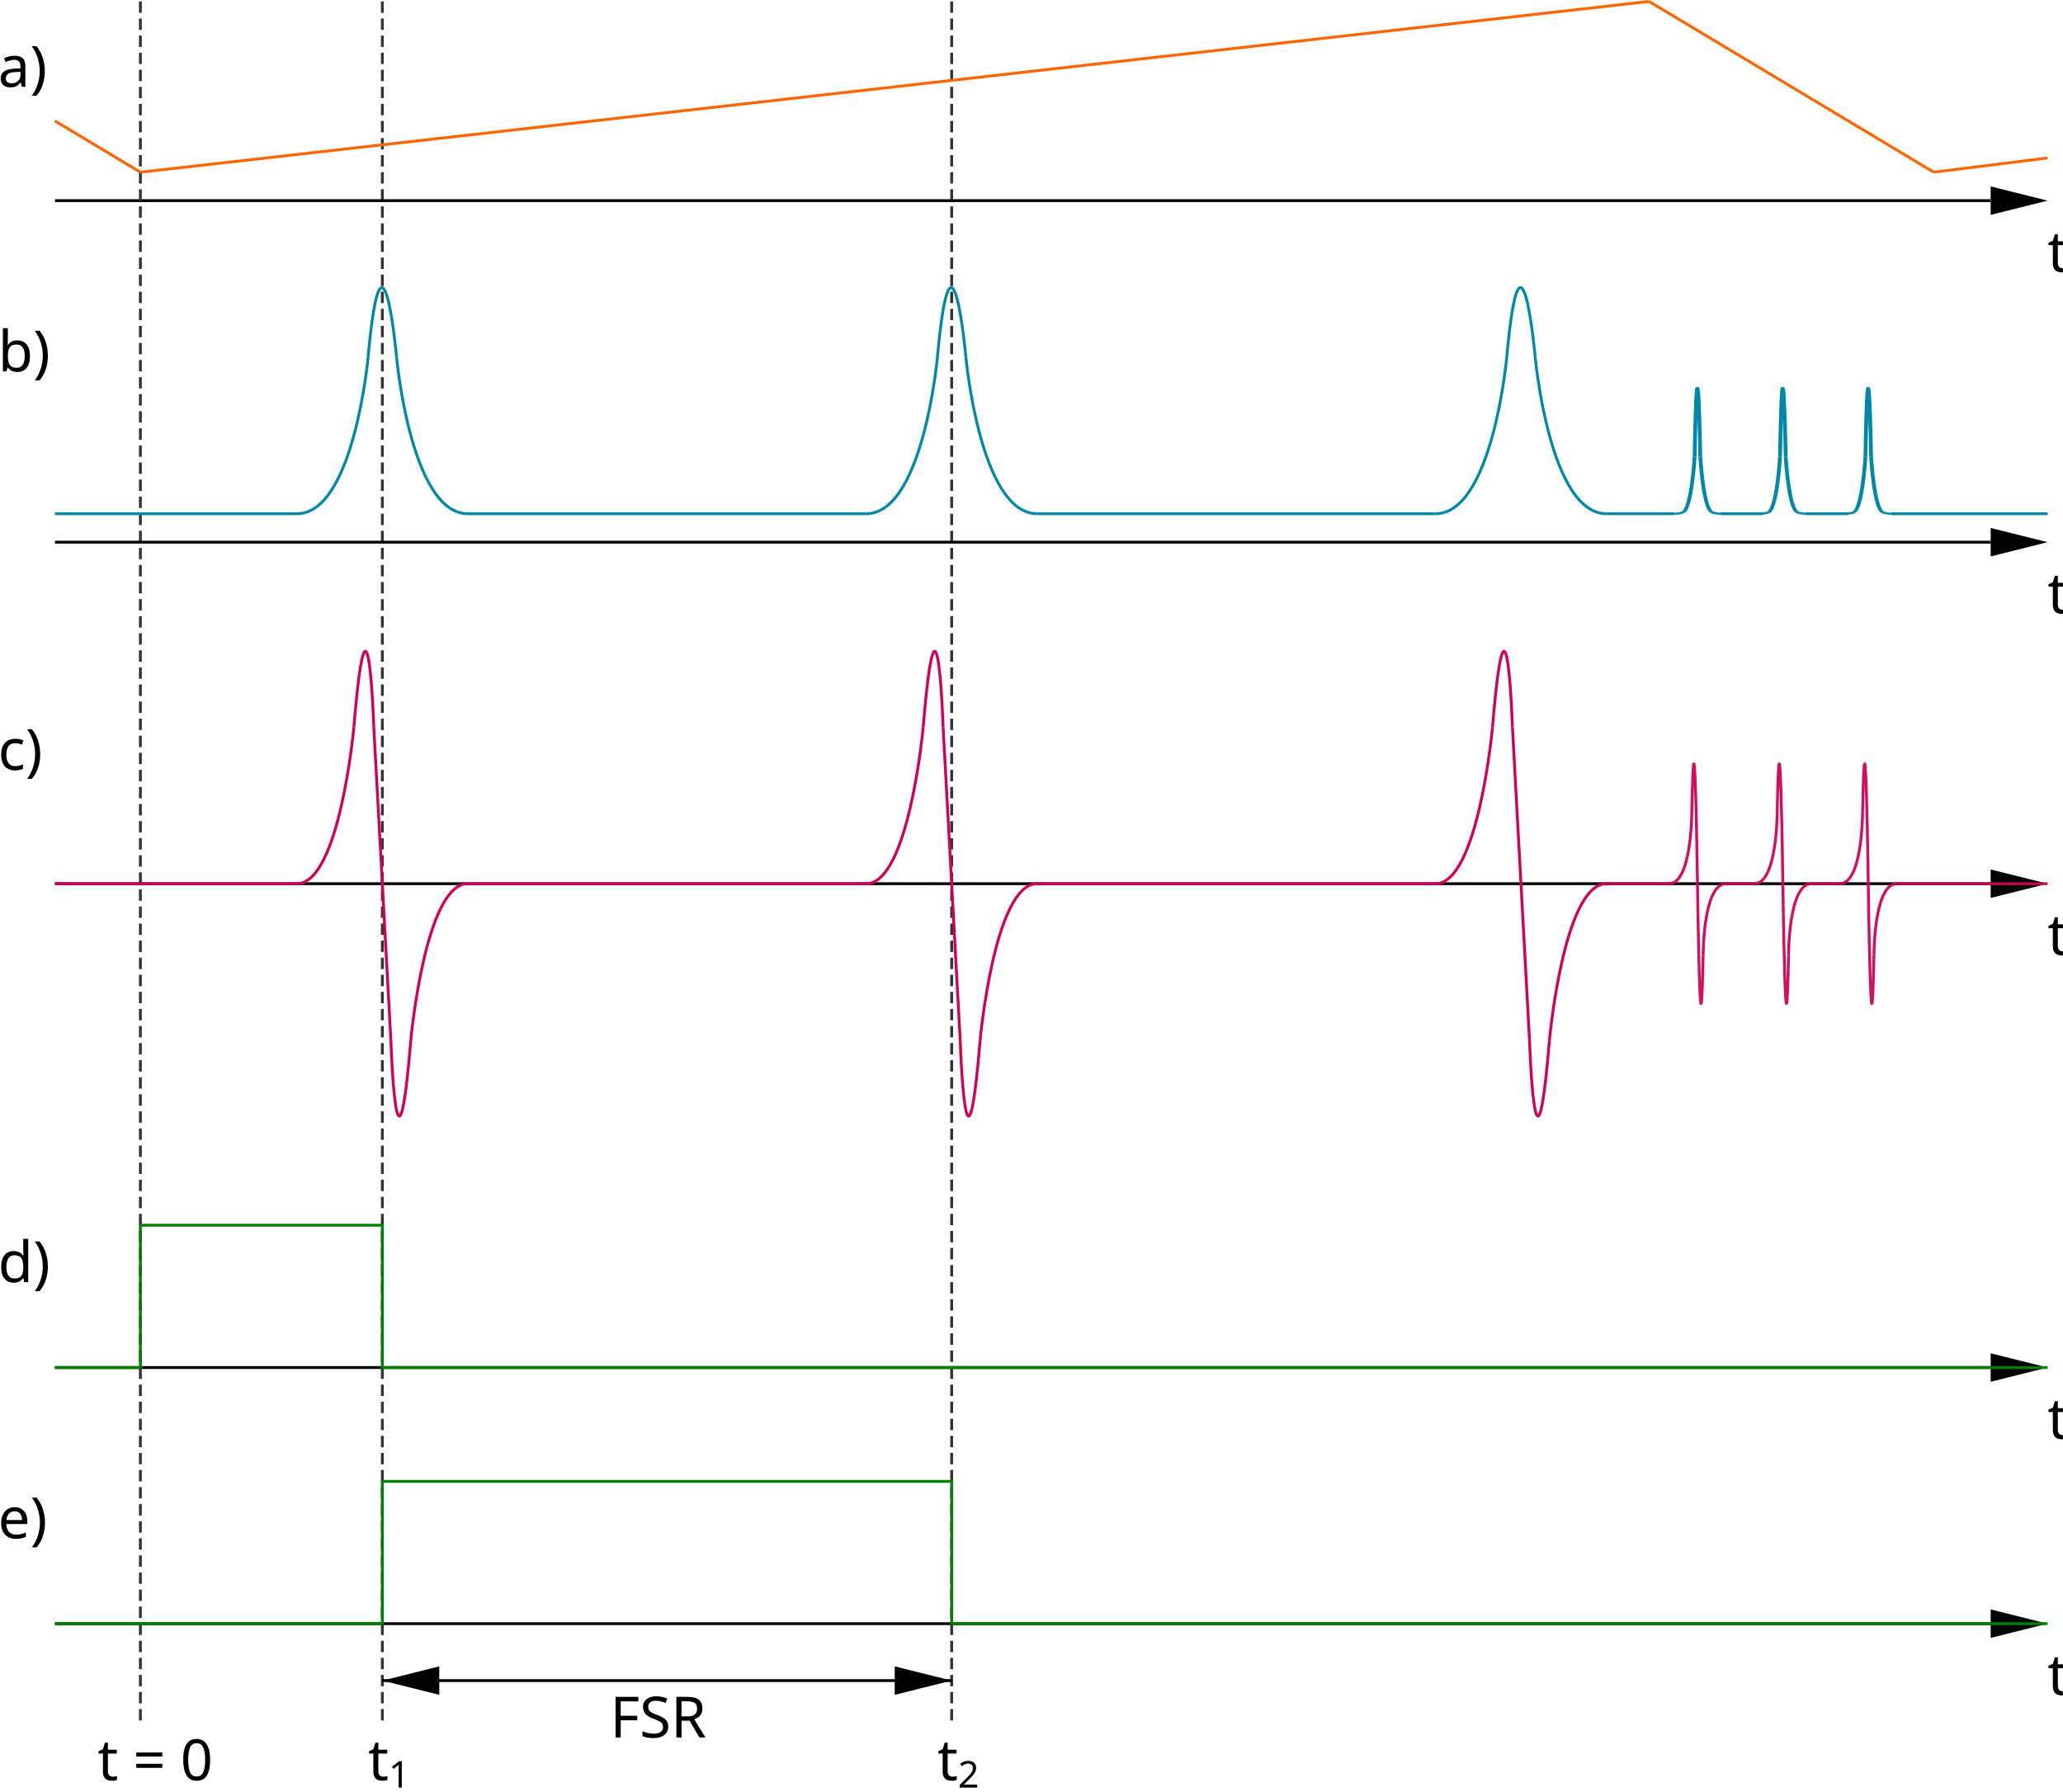
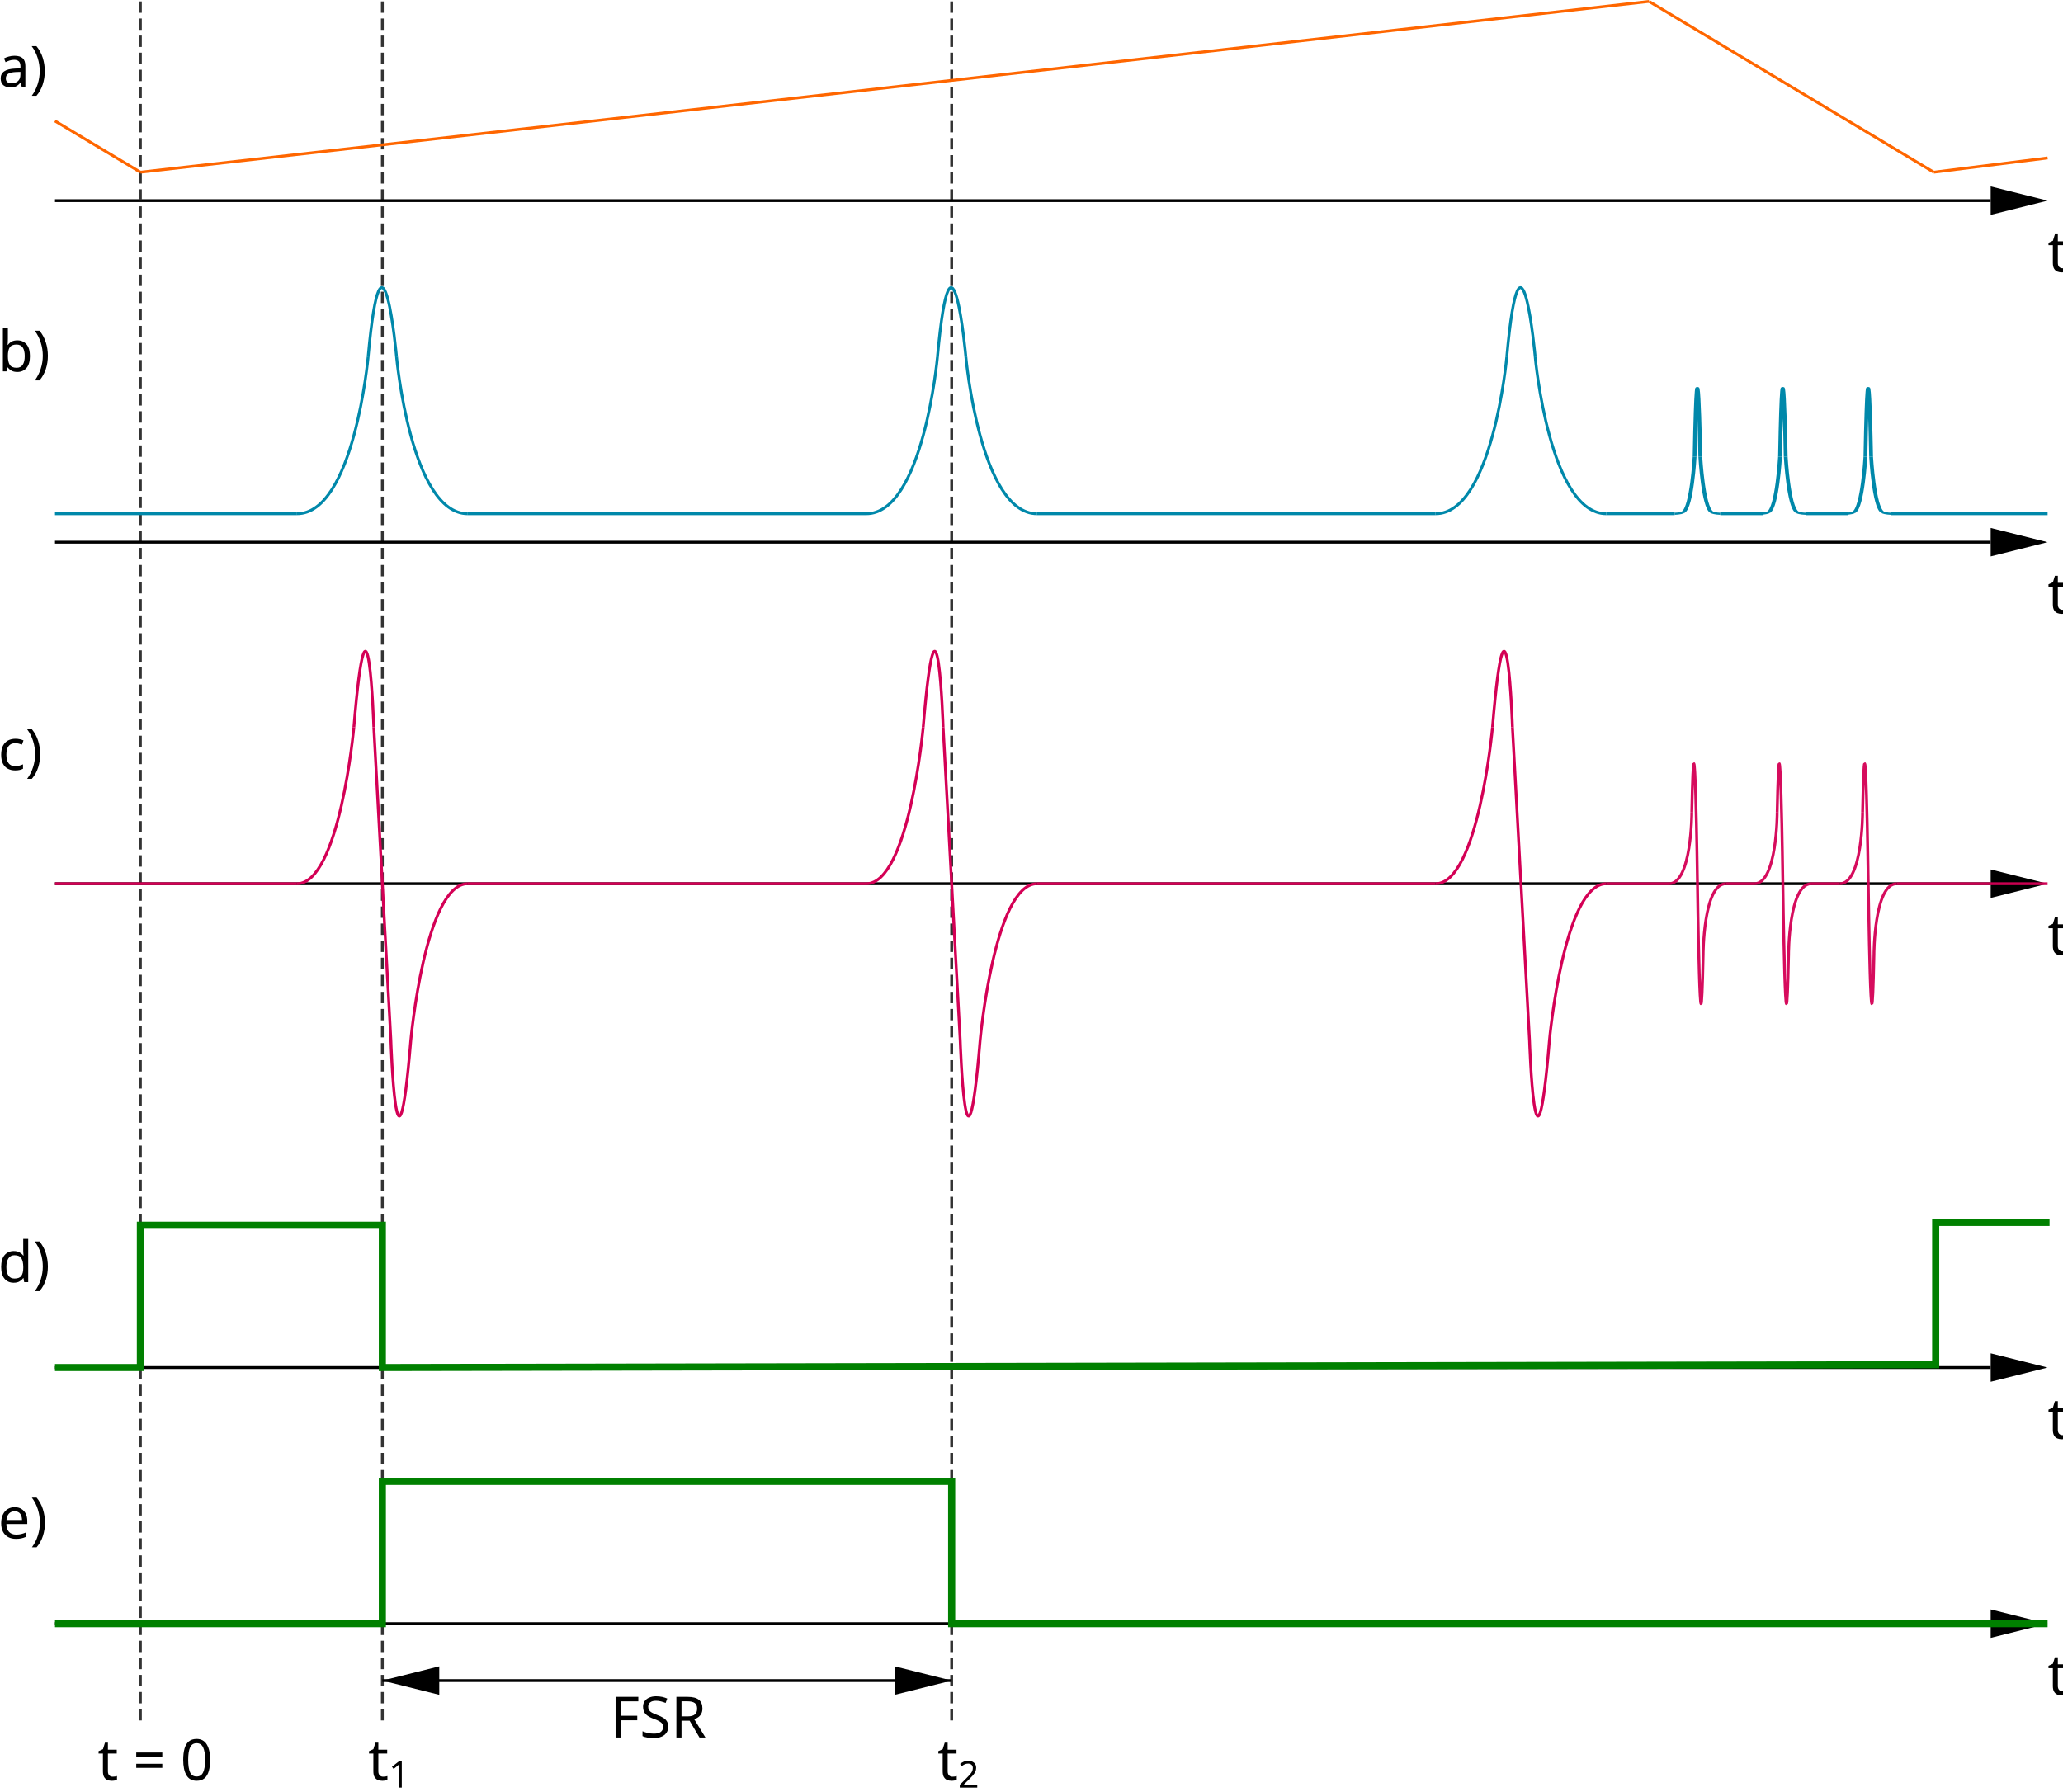
<svg xmlns="http://www.w3.org/2000/svg" width="724.727" height="629.5" id="svg3048" version="1.1">
  <defs id="defs3050" />
  <g id="layer1" transform="translate(-10.68359,-11.86218)">
    <path style="fill:#333333;stroke:#333333;stroke-width:1;stroke-linecap:butt;stroke-linejoin:miter;stroke-miterlimit:4;stroke-opacity:1;stroke-dasharray:4, 2;stroke-dashoffset:0" d="m 345,12.362 0,605" id="path3082-7-2" />
    <path style="fill:#333333;stroke:#333333;stroke-width:1;stroke-linecap:butt;stroke-linejoin:miter;stroke-miterlimit:4;stroke-opacity:1;stroke-dasharray:4, 2;stroke-dashoffset:0" d="m 145,12.362 0,605" id="path3082-7" />
    <path style="fill:none;stroke:#000000;stroke-width:1px;stroke-linecap:butt;stroke-linejoin:miter;stroke-opacity:1" d="m 30,82.362 680,0" id="path3058" />
    <path style="fill:#000000;fill-opacity:1;stroke:none" d="m 730,82.362 -20,5 0,-10 z" id="path3813-51-4-6-0-0" />
    <text xml:space="preserve" style="font-size:40px;font-style:normal;font-weight:normal;line-height:125%;letter-spacing:0px;word-spacing:0px;fill:#000000;fill-opacity:1;stroke:none;font-family:Sans" x="730" y="107.362" id="text3078">
      <tspan id="tspan3080" x="730" y="107.362" style="font-size:20px">t</tspan>
    </text>
    <path style="fill:#333333;stroke:#333333;stroke-width:1;stroke-linecap:butt;stroke-linejoin:miter;stroke-miterlimit:4;stroke-opacity:1;stroke-dasharray:4, 2;stroke-dashoffset:0" d="M 60,12.362 60,617.362" id="path3082" />
    <path style="fill:#0088aa;stroke:#ff6600;stroke-width:1px;stroke-linecap:butt;stroke-linejoin:miter;stroke-opacity:1" d="m 60,72.362 530,-60" id="path3852" />
    <path style="fill:#0088aa;stroke:#ff6600;stroke-width:1px;stroke-linecap:butt;stroke-linejoin:miter;stroke-opacity:1" d="m 590,12.362 100,60" id="path3854" />
    <path style="fill:#0088aa;stroke:#ff6600;stroke-width:1px;stroke-linecap:butt;stroke-linejoin:miter;stroke-opacity:1" d="m 690,72.362 40,-5" id="path3856" />
    <path style="fill:none;stroke:#000000;stroke-width:1px;stroke-linecap:butt;stroke-linejoin:miter;stroke-opacity:1" d="m 30,202.362 680,0" id="path3058-1" />
    <path style="fill:#000000;fill-opacity:1;stroke:none" d="m 730,202.362 -20,5 0,-10 z" id="path3813-51-4-6-0-0-7" />
    <text xml:space="preserve" style="font-size:40px;font-style:normal;font-weight:normal;line-height:125%;letter-spacing:0px;word-spacing:0px;fill:#000000;fill-opacity:1;stroke:none;font-family:Sans" x="730" y="227.362" id="text3078-4">
      <tspan id="tspan3080-0" x="730" y="227.362" style="font-size:20px">t</tspan>
    </text>
    <g id="g3963" transform="translate(-40,10)" style="stroke:#0088aa">
      <path id="path3885" d="m 155,182.362 c 20,0 25,-55 25,-55" style="fill:none;stroke:#0088aa;stroke-width:1px;stroke-linecap:butt;stroke-linejoin:miter;stroke-opacity:1" />
      <path id="path3885-9" d="m 215,182.362 c -20,0 -25,-55 -25,-55" style="fill:none;stroke:#0088aa;stroke-width:1px;stroke-linecap:butt;stroke-linejoin:miter;stroke-opacity:1" />
      <path id="path3961" d="m 180,127.362 c 5,-55 10,0 10,0" style="fill:none;stroke:#0088aa;stroke-width:1px;stroke-linecap:butt;stroke-linejoin:miter;stroke-opacity:1" />
    </g>
    <g id="g3963-8" transform="translate(160,10)" style="stroke:#0088aa">
      <path id="path3885-2" d="m 155,182.362 c 20,0 25,-55 25,-55" style="fill:none;stroke:#0088aa;stroke-width:1px;stroke-linecap:butt;stroke-linejoin:miter;stroke-opacity:1" />
      <path id="path3885-9-4" d="m 215,182.362 c -20,0 -25,-55 -25,-55" style="fill:none;stroke:#0088aa;stroke-width:1px;stroke-linecap:butt;stroke-linejoin:miter;stroke-opacity:1" />
      <path id="path3961-5" d="m 180,127.362 c 5,-55 10,0 10,0" style="fill:none;stroke:#0088aa;stroke-width:1px;stroke-linecap:butt;stroke-linejoin:miter;stroke-opacity:1" />
    </g>
    <g id="g3963-8-1" transform="translate(360,10)" style="stroke:#0088aa">
      <path id="path3885-2-5" d="m 155,182.362 c 20,0 25,-55 25,-55" style="fill:none;stroke:#0088aa;stroke-width:1px;stroke-linecap:butt;stroke-linejoin:miter;stroke-opacity:1" />
      <path id="path3885-9-4-2" d="m 215,182.362 c -20,0 -25,-55 -25,-55" style="fill:none;stroke:#0088aa;stroke-width:1px;stroke-linecap:butt;stroke-linejoin:miter;stroke-opacity:1" />
      <path id="path3961-5-7" d="m 180,127.362 c 5,-55 10,0 10,0" style="fill:none;stroke:#0088aa;stroke-width:1px;stroke-linecap:butt;stroke-linejoin:miter;stroke-opacity:1" />
    </g>
    <path style="fill:none;stroke:#0088aa;stroke-width:1px;stroke-linecap:butt;stroke-linejoin:miter;stroke-opacity:1" d="m 115,192.362 -85,0" id="path4118" />
    <path style="fill:none;stroke:#0088aa;stroke-width:1px;stroke-linecap:butt;stroke-linejoin:miter;stroke-opacity:1" d="m 175,192.362 140,0" id="path4120" />
    <path style="fill:none;stroke:#0088aa;stroke-width:1px;stroke-linecap:butt;stroke-linejoin:miter;stroke-opacity:1" d="m 375,192.362 140,0" id="path4122" />
    <path style="fill:none;stroke:#0088aa;stroke-width:0.98px;stroke-linecap:butt;stroke-linejoin:miter;stroke-opacity:1" d="m 575,192.362 24,0" id="path4124" />
    <path style="fill:none;stroke:#0088aa;stroke-width:1px;stroke-linecap:butt;stroke-linejoin:miter;stroke-opacity:1" d="m 675,192.362 55,0" id="path4234" />
    <path style="fill:#0088aa;stroke:#ff6600;stroke-width:1px;stroke-linecap:butt;stroke-linejoin:miter;stroke-opacity:1" d="m 60,72.362 -30,-18" id="path4236" />
    <path style="fill:none;stroke:#000000;stroke-width:1px;stroke-linecap:butt;stroke-linejoin:miter;stroke-opacity:1" d="m 30,322.362 680,0" id="path3058-1-8" />
    <path style="fill:#000000;fill-opacity:1;stroke:none" d="m 730,322.362 -20,5 0,-10 z" id="path3813-51-4-6-0-0-7-7" />
    <text xml:space="preserve" style="font-size:40px;font-style:normal;font-weight:normal;line-height:125%;letter-spacing:0px;word-spacing:0px;fill:#000000;fill-opacity:1;stroke:none;font-family:Sans" x="730" y="347.362" id="text3078-4-4">
      <tspan id="tspan3080-0-2" x="730" y="347.362" style="font-size:20px">t</tspan>
    </text>
    <g id="g4320" style="stroke:#d40055">
      <path id="path4291" d="m 115,322.362 c 15,0 20,-55 20,-55" style="fill:none;stroke:#d40055;stroke-width:1px;stroke-linecap:butt;stroke-linejoin:miter;stroke-opacity:1" />
      <path id="path4295" d="m 135,267.362 c 5,-60 7,0 7,0" style="fill:none;stroke:#d40055;stroke-width:1px;stroke-linecap:butt;stroke-linejoin:miter;stroke-opacity:1" />
      <path id="path4297" d="m 148,377.362 -6,-110" style="fill:none;stroke:#d40055;stroke-width:1px;stroke-linecap:butt;stroke-linejoin:miter;stroke-opacity:1" />
      <path id="path4291-7" d="m 175,322.362 c -15,0 -20,55 -20,55" style="fill:none;stroke:#d40055;stroke-width:1px;stroke-linecap:butt;stroke-linejoin:miter;stroke-opacity:1" />
      <path id="path4295-9" d="m 155,377.362 c -5,60 -7,0 -7,0" style="fill:none;stroke:#d40055;stroke-width:1px;stroke-linecap:butt;stroke-linejoin:miter;stroke-opacity:1" />
    </g>
    <g transform="translate(200,2.6171874e-6)" id="g4320-3" style="stroke:#d40055">
      <path id="path4291-1" d="m 115,322.362 c 15,0 20,-55 20,-55" style="fill:none;stroke:#d40055;stroke-width:1px;stroke-linecap:butt;stroke-linejoin:miter;stroke-opacity:1" />
      <path id="path4295-98" d="m 135,267.362 c 5,-60 7,0 7,0" style="fill:none;stroke:#d40055;stroke-width:1px;stroke-linecap:butt;stroke-linejoin:miter;stroke-opacity:1" />
      <path id="path4297-6" d="m 148,377.362 -6,-110" style="fill:none;stroke:#d40055;stroke-width:1px;stroke-linecap:butt;stroke-linejoin:miter;stroke-opacity:1" />
      <path id="path4291-7-5" d="m 175,322.362 c -15,0 -20,55 -20,55" style="fill:none;stroke:#d40055;stroke-width:1px;stroke-linecap:butt;stroke-linejoin:miter;stroke-opacity:1" />
      <path id="path4295-9-0" d="m 155,377.362 c -5,60 -7,0 -7,0" style="fill:none;stroke:#d40055;stroke-width:1px;stroke-linecap:butt;stroke-linejoin:miter;stroke-opacity:1" />
    </g>
    <g transform="translate(400,2.6171874e-6)" id="g4320-3-8" style="stroke:#d40055">
      <path id="path4291-1-6" d="m 115,322.362 c 15,0 20,-55 20,-55" style="fill:none;stroke:#d40055;stroke-width:1px;stroke-linecap:butt;stroke-linejoin:miter;stroke-opacity:1" />
      <path id="path4295-98-0" d="m 135,267.362 c 5,-60 7,0 7,0" style="fill:none;stroke:#d40055;stroke-width:1px;stroke-linecap:butt;stroke-linejoin:miter;stroke-opacity:1" />
      <path id="path4297-6-2" d="m 148,377.362 -6,-110" style="fill:none;stroke:#d40055;stroke-width:1px;stroke-linecap:butt;stroke-linejoin:miter;stroke-opacity:1" />
      <path id="path4291-7-5-4" d="m 175,322.362 c -15,0 -20,55 -20,55" style="fill:none;stroke:#d40055;stroke-width:1px;stroke-linecap:butt;stroke-linejoin:miter;stroke-opacity:1" />
      <path id="path4295-9-0-8" d="m 155,377.362 c -5,60 -7,0 -7,0" style="fill:none;stroke:#d40055;stroke-width:1px;stroke-linecap:butt;stroke-linejoin:miter;stroke-opacity:1" />
    </g>
    <path style="fill:none;stroke:#d40055;stroke-width:1px;stroke-linecap:butt;stroke-linejoin:miter;stroke-opacity:1" d="m 115,322.362 -85,0" id="path4411" />
    <path style="fill:none;stroke:#d40055;stroke-width:1px;stroke-linecap:butt;stroke-linejoin:miter;stroke-opacity:1" d="m 175,322.362 140,0" id="path4413" />
    <path style="fill:none;stroke:#d40055;stroke-width:1px;stroke-linecap:butt;stroke-linejoin:miter;stroke-opacity:1" d="m 375,322.362 140,0" id="path4415" />
    <g id="g4448" style="stroke:#0088aa;stroke-width:1.342;stroke-miterlimit:4;stroke-opacity:1;stroke-dasharray:none" transform="matrix(1,0,0,0.5555246,0,85.50025)">
      <path id="path4419" d="m 602,191.362 c 3,-3 4,-35 4,-35" style="fill:none;stroke:#0088aa;stroke-width:1.342;stroke-linecap:butt;stroke-linejoin:miter;stroke-miterlimit:4;stroke-opacity:1;stroke-dasharray:none" />
      <path id="path4423" d="m 602,191.362 c -1,1 -3,1 -3,1" style="fill:none;stroke:#0088aa;stroke-width:1.342;stroke-linecap:butt;stroke-linejoin:miter;stroke-miterlimit:4;stroke-opacity:1;stroke-dasharray:none" />
      <path id="path4419-6" d="m 612,191.362 c -3,-3 -4,-35 -4,-35" style="fill:none;stroke:#0088aa;stroke-width:1.342;stroke-linecap:butt;stroke-linejoin:miter;stroke-miterlimit:4;stroke-opacity:1;stroke-dasharray:none" />
      <path id="path4423-5" d="m 612,191.362 c 1,1 3,1 3,1" style="fill:none;stroke:#0088aa;stroke-width:1.342;stroke-linecap:butt;stroke-linejoin:miter;stroke-miterlimit:4;stroke-opacity:1;stroke-dasharray:none" />
      <path id="path4446" d="m 606,156.362 c 0.998,-97.836 1.998,-0.002 1.998,-0.002" style="fill:none;stroke:#0088aa;stroke-width:1.342;stroke-linecap:butt;stroke-linejoin:miter;stroke-miterlimit:4;stroke-opacity:1;stroke-dasharray:none" />
    </g>
    <g transform="matrix(1,0,0,0.5555247,30,85.50024)" id="g4448-0" style="stroke:#0088aa;stroke-width:1.342;stroke-miterlimit:4;stroke-opacity:1;stroke-dasharray:none">
      <path id="path4419-9" d="m 602,191.362 c 3,-3 4,-35 4,-35" style="fill:none;stroke:#0088aa;stroke-width:1.342;stroke-linecap:butt;stroke-linejoin:miter;stroke-miterlimit:4;stroke-opacity:1;stroke-dasharray:none" />
      <path id="path4423-0" d="m 602,191.362 c -1,1 -3,1 -3,1" style="fill:none;stroke:#0088aa;stroke-width:1.342;stroke-linecap:butt;stroke-linejoin:miter;stroke-miterlimit:4;stroke-opacity:1;stroke-dasharray:none" />
      <path id="path4419-6-0" d="m 612,191.362 c -3,-3 -4,-35 -4,-35" style="fill:none;stroke:#0088aa;stroke-width:1.342;stroke-linecap:butt;stroke-linejoin:miter;stroke-miterlimit:4;stroke-opacity:1;stroke-dasharray:none" />
      <path id="path4423-5-6" d="m 612,191.362 c 1,1 3,1 3,1" style="fill:none;stroke:#0088aa;stroke-width:1.342;stroke-linecap:butt;stroke-linejoin:miter;stroke-miterlimit:4;stroke-opacity:1;stroke-dasharray:none" />
      <path id="path4446-1" d="m 606,156.362 c 0.998,-97.836 1.998,-0.002 1.998,-0.002" style="fill:none;stroke:#0088aa;stroke-width:1.342;stroke-linecap:butt;stroke-linejoin:miter;stroke-miterlimit:4;stroke-opacity:1;stroke-dasharray:none" />
    </g>
    <g transform="matrix(1,0,0,0.5555247,60,85.50024)" id="g4448-3" style="stroke:#0088aa;stroke-width:1.342;stroke-miterlimit:4;stroke-opacity:1;stroke-dasharray:none">
      <path id="path4419-8" d="m 602,191.362 c 3,-3 4,-35 4,-35" style="fill:none;stroke:#0088aa;stroke-width:1.342;stroke-linecap:butt;stroke-linejoin:miter;stroke-miterlimit:4;stroke-opacity:1;stroke-dasharray:none" />
      <path id="path4423-9" d="m 602,191.362 c -1,1 -3,1 -3,1" style="fill:none;stroke:#0088aa;stroke-width:1.342;stroke-linecap:butt;stroke-linejoin:miter;stroke-miterlimit:4;stroke-opacity:1;stroke-dasharray:none" />
      <path id="path4419-6-3" d="m 612,191.362 c -3,-3 -4,-35 -4,-35" style="fill:none;stroke:#0088aa;stroke-width:1.342;stroke-linecap:butt;stroke-linejoin:miter;stroke-miterlimit:4;stroke-opacity:1;stroke-dasharray:none" />
      <path id="path4423-5-4" d="m 612,191.362 c 1,1 3,1 3,1" style="fill:none;stroke:#0088aa;stroke-width:1.342;stroke-linecap:butt;stroke-linejoin:miter;stroke-miterlimit:4;stroke-opacity:1;stroke-dasharray:none" />
      <path id="path4446-4" d="m 606,156.362 c 0.998,-97.836 1.998,-0.002 1.998,-0.002" style="fill:none;stroke:#0088aa;stroke-width:1.342;stroke-linecap:butt;stroke-linejoin:miter;stroke-miterlimit:4;stroke-opacity:1;stroke-dasharray:none" />
    </g>
    <path style="fill:none;stroke:#0088aa;stroke-width:1px;stroke-linecap:butt;stroke-linejoin:miter;stroke-opacity:1" d="m 615,192.362 15,0" id="path4505" />
    <path style="fill:none;stroke:#0088aa;stroke-width:1px;stroke-linecap:butt;stroke-linejoin:miter;stroke-opacity:1" d="m 645,192.362 15,0" id="path4507" />
    <g id="g4618" transform="translate(-15,2.6171874e-6)" style="stroke:#d40055;stroke-opacity:0.953">
      <path id="path4593" d="m 612,322.362 c 8,0 8,-25 8,-25" style="fill:none;stroke:#d40055;stroke-width:1px;stroke-linecap:butt;stroke-linejoin:miter;stroke-opacity:0.953" />
      <path id="path4595" d="m 620,297.362 c 1,-50 2,25 2,25" style="fill:none;stroke:#d40055;stroke-width:1px;stroke-linecap:butt;stroke-linejoin:miter;stroke-opacity:0.953" />
      <path id="path4593-9" d="m 632,322.362 c -8,0 -8,25 -8,25" style="fill:none;stroke:#d40055;stroke-width:1px;stroke-linecap:butt;stroke-linejoin:miter;stroke-opacity:0.953" />
      <path id="path4595-8" d="m 624,347.362 c -1,50 -2,-25 -2,-25" style="fill:none;stroke:#d40055;stroke-width:1px;stroke-linecap:butt;stroke-linejoin:miter;stroke-opacity:0.953" />
    </g>
    <g id="g4618-4" transform="translate(15,2.6171874e-6)" style="stroke:#d40055;stroke-opacity:0.953">
      <path id="path4593-0" d="m 612,322.362 c 8,0 8,-25 8,-25" style="fill:none;stroke:#d40055;stroke-width:1px;stroke-linecap:butt;stroke-linejoin:miter;stroke-opacity:0.953" />
      <path id="path4595-7" d="m 620,297.362 c 1,-50 2,25 2,25" style="fill:none;stroke:#d40055;stroke-width:1px;stroke-linecap:butt;stroke-linejoin:miter;stroke-opacity:0.953" />
      <path id="path4593-9-6" d="m 632,322.362 c -8,0 -8,25 -8,25" style="fill:none;stroke:#d40055;stroke-width:1px;stroke-linecap:butt;stroke-linejoin:miter;stroke-opacity:0.953" />
      <path id="path4595-8-3" d="m 624,347.362 c -1,50 -2,-25 -2,-25" style="fill:none;stroke:#d40055;stroke-width:1px;stroke-linecap:butt;stroke-linejoin:miter;stroke-opacity:0.953" />
    </g>
    <g id="g4618-6" transform="translate(45,2.6171874e-6)" style="stroke:#d40055;stroke-opacity:0.953">
      <path id="path4593-1" d="m 612,322.362 c 8,0 8,-25 8,-25" style="fill:none;stroke:#d40055;stroke-width:1px;stroke-linecap:butt;stroke-linejoin:miter;stroke-opacity:0.953" />
      <path id="path4595-5" d="m 620,297.362 c 1,-50 2,25 2,25" style="fill:none;stroke:#d40055;stroke-width:1px;stroke-linecap:butt;stroke-linejoin:miter;stroke-opacity:0.953" />
      <path id="path4593-9-4" d="m 632,322.362 c -8,0 -8,25 -8,25" style="fill:none;stroke:#d40055;stroke-width:1px;stroke-linecap:butt;stroke-linejoin:miter;stroke-opacity:0.953" />
      <path id="path4595-8-2" d="m 624,347.362 c -1,50 -2,-25 -2,-25" style="fill:none;stroke:#d40055;stroke-width:1px;stroke-linecap:butt;stroke-linejoin:miter;stroke-opacity:0.953" />
    </g>
    <path style="fill:none;stroke:#d40055;stroke-width:1px;stroke-linecap:butt;stroke-linejoin:miter;stroke-opacity:0.953" d="m 575,322.362 22,0" id="path4669" />
    <path style="fill:none;stroke:#d40055;stroke-width:1px;stroke-linecap:butt;stroke-linejoin:miter;stroke-opacity:0.953" d="m 617,322.362 10,0" id="path4671" />
    <path style="fill:none;stroke:#d40055;stroke-width:1px;stroke-linecap:butt;stroke-linejoin:miter;stroke-opacity:0.953" d="m 647,322.362 10,0" id="path4673" />
    <path style="fill:none;stroke:#d40055;stroke-width:1px;stroke-linecap:butt;stroke-linejoin:miter;stroke-opacity:0.953" d="m 677,322.362 53,0" id="path4675" />
    <path style="fill:none;stroke:#000000;stroke-width:1px;stroke-linecap:butt;stroke-linejoin:miter;stroke-opacity:1" d="m 30,492.362 680,0" id="path3058-1-0" />
    <path style="fill:#000000;fill-opacity:1;stroke:none" d="m 730,492.362 -20,5 0,-10 z" id="path3813-51-4-6-0-0-7-9" />
    <text xml:space="preserve" style="font-size:40px;font-style:normal;font-weight:normal;line-height:125%;letter-spacing:0px;word-spacing:0px;fill:#000000;fill-opacity:1;stroke:none;font-family:Sans" x="730" y="517.362" id="text3078-4-7">
      <tspan id="tspan3080-0-3" x="730" y="517.362" style="font-size:20px">t</tspan>
    </text>
-     <path style="fill:none;stroke:#008000;stroke-width:1px;stroke-linecap:butt;stroke-linejoin:miter;stroke-opacity:1" d="m 30,492.362 30,0 0,-50 85,0 0,50 585,0" id="path4704" />
+     <path style="fill:none;stroke:#008000;stroke-width:2.5;stroke-linecap:butt;stroke-linejoin:miter;stroke-miterlimit:4;stroke-opacity:1;stroke-dasharray:none" d="m 30,492.362 30,0 0,-50 85,0 0,50 545.684,-1 0,-50 40,0" id="path4704" />
    <path style="fill:none;stroke:#000000;stroke-width:1px;stroke-linecap:butt;stroke-linejoin:miter;stroke-opacity:1" d="m 30,582.362 680,0" id="path3058-1-0-7" />
    <path style="fill:#000000;fill-opacity:1;stroke:none" d="m 730,582.362 -20,5 0,-10 z" id="path3813-51-4-6-0-0-7-9-2" />
    <text xml:space="preserve" style="font-size:40px;font-style:normal;font-weight:normal;line-height:125%;letter-spacing:0px;word-spacing:0px;fill:#000000;fill-opacity:1;stroke:none;font-family:Sans" x="730" y="607.362" id="text3078-4-7-6">
      <tspan id="tspan3080-0-3-0" x="730" y="607.362" style="font-size:20px">t</tspan>
    </text>
-     <path style="fill:none;stroke:#008000;stroke-width:1px;stroke-linecap:butt;stroke-linejoin:miter;stroke-opacity:1" d="m 30,582.362 115,0 0,-50 200,0 0,50 385,0" id="path4704-1" />
+     <path style="fill:none;stroke:#008000;stroke-width:2.5;stroke-linecap:butt;stroke-linejoin:miter;stroke-opacity:1;stroke-miterlimit:4;stroke-dasharray:none" d="m 30,582.362 115,0 0,-50 200,0 0,50 385,0" id="path4704-1" />
    <text xml:space="preserve" style="font-size:40px;font-style:normal;font-weight:normal;line-height:125%;letter-spacing:0px;word-spacing:0px;fill:#000000;fill-opacity:1;stroke:none;font-family:Sans" x="45" y="637.362" id="text3078-4-7-6-0">
      <tspan id="tspan3080-0-3-0-7" x="45" y="637.362" style="font-size:20px">t = 0</tspan>
    </text>
    <text xml:space="preserve" style="font-size:40px;font-style:normal;font-weight:normal;line-height:125%;letter-spacing:0px;word-spacing:0px;fill:#000000;fill-opacity:1;stroke:none;font-family:Sans" x="140" y="637.362" id="text3078-4-7-6-0-3">
      <tspan id="tspan3080-0-3-0-7-0" x="140" y="637.362" style="font-size:20px">t<tspan style="font-size:65.001%;baseline-shift:sub" id="tspan4778">1</tspan>
      </tspan>
    </text>
    <text xml:space="preserve" style="font-size:40px;font-style:normal;font-weight:normal;line-height:125%;letter-spacing:0px;word-spacing:0px;fill:#000000;fill-opacity:1;stroke:none;font-family:Sans" x="340" y="637.362" id="text3078-4-7-6-0-3-6">
      <tspan id="tspan3080-0-3-0-7-0-0" x="340" y="637.362" style="font-size:20px">t<tspan style="font-size:65.001%;baseline-shift:sub" id="tspan4804">2</tspan>
      </tspan>
    </text>
    <path style="fill:none;stroke:#000000;stroke-width:1px;stroke-linecap:butt;stroke-linejoin:miter;stroke-opacity:1" d="m 145,602.362 200,0" id="path4806" />
    <path style="fill:#000000;fill-opacity:1;stroke:none" d="m 345,602.362 -20,5 0,-10 z" id="path3813-51-4-6-0-0-7-9-2-4" />
    <path style="fill:#000000;fill-opacity:1;stroke:none" d="m 145,602.362 20,5 0,-10 z" id="path3813-51-4-6-0-0-7-9-2-2" />
    <text xml:space="preserve" style="font-size:40px;font-style:normal;font-weight:normal;line-height:125%;letter-spacing:0px;word-spacing:0px;fill:#000000;fill-opacity:1;stroke:none;font-family:Sans" x="225" y="622.362" id="text3078-4-7-6-0-3-8">
      <tspan id="tspan3080-0-3-0-7-0-3" x="225" y="622.362" style="font-size:20px">FSR</tspan>
    </text>
    <text xml:space="preserve" style="font-size:40px;font-style:normal;font-weight:normal;line-height:125%;letter-spacing:0px;word-spacing:0px;fill:#000000;fill-opacity:1;stroke:none;font-family:Sans" x="10" y="42.362" id="text3078-4-7-6-0-1">
      <tspan id="tspan3080-0-3-0-7-9" x="10" y="42.362" style="font-size:20px">a)</tspan>
    </text>
    <text xml:space="preserve" style="font-size:40px;font-style:normal;font-weight:normal;line-height:125%;letter-spacing:0px;word-spacing:0px;fill:#000000;fill-opacity:1;stroke:none;font-family:Sans" x="10" y="142.362" id="text3078-4-7-6-0-1-8">
      <tspan id="tspan3080-0-3-0-7-9-1" x="10" y="142.362" style="font-size:20px">b)</tspan>
    </text>
    <text xml:space="preserve" style="font-size:40px;font-style:normal;font-weight:normal;line-height:125%;letter-spacing:0px;word-spacing:0px;fill:#000000;fill-opacity:1;stroke:none;font-family:Sans" x="10" y="282.362" id="text3078-4-7-6-0-1-5">
      <tspan id="tspan3080-0-3-0-7-9-5" x="10" y="282.362" style="font-size:20px">c)</tspan>
    </text>
    <text xml:space="preserve" style="font-size:40px;font-style:normal;font-weight:normal;line-height:125%;letter-spacing:0px;word-spacing:0px;fill:#000000;fill-opacity:1;stroke:none;font-family:Sans" x="10" y="462.362" id="text3078-4-7-6-0-1-3">
      <tspan id="tspan3080-0-3-0-7-9-2" x="10" y="462.362" style="font-size:20px">d)</tspan>
    </text>
    <text xml:space="preserve" style="font-size:40px;font-style:normal;font-weight:normal;line-height:125%;letter-spacing:0px;word-spacing:0px;fill:#000000;fill-opacity:1;stroke:none;font-family:Sans" x="10" y="552.362" id="text3078-4-7-6-0-1-0">
      <tspan id="tspan3080-0-3-0-7-9-9" x="10" y="552.362" style="font-size:20px">e)</tspan>
    </text>
  </g>
</svg>
